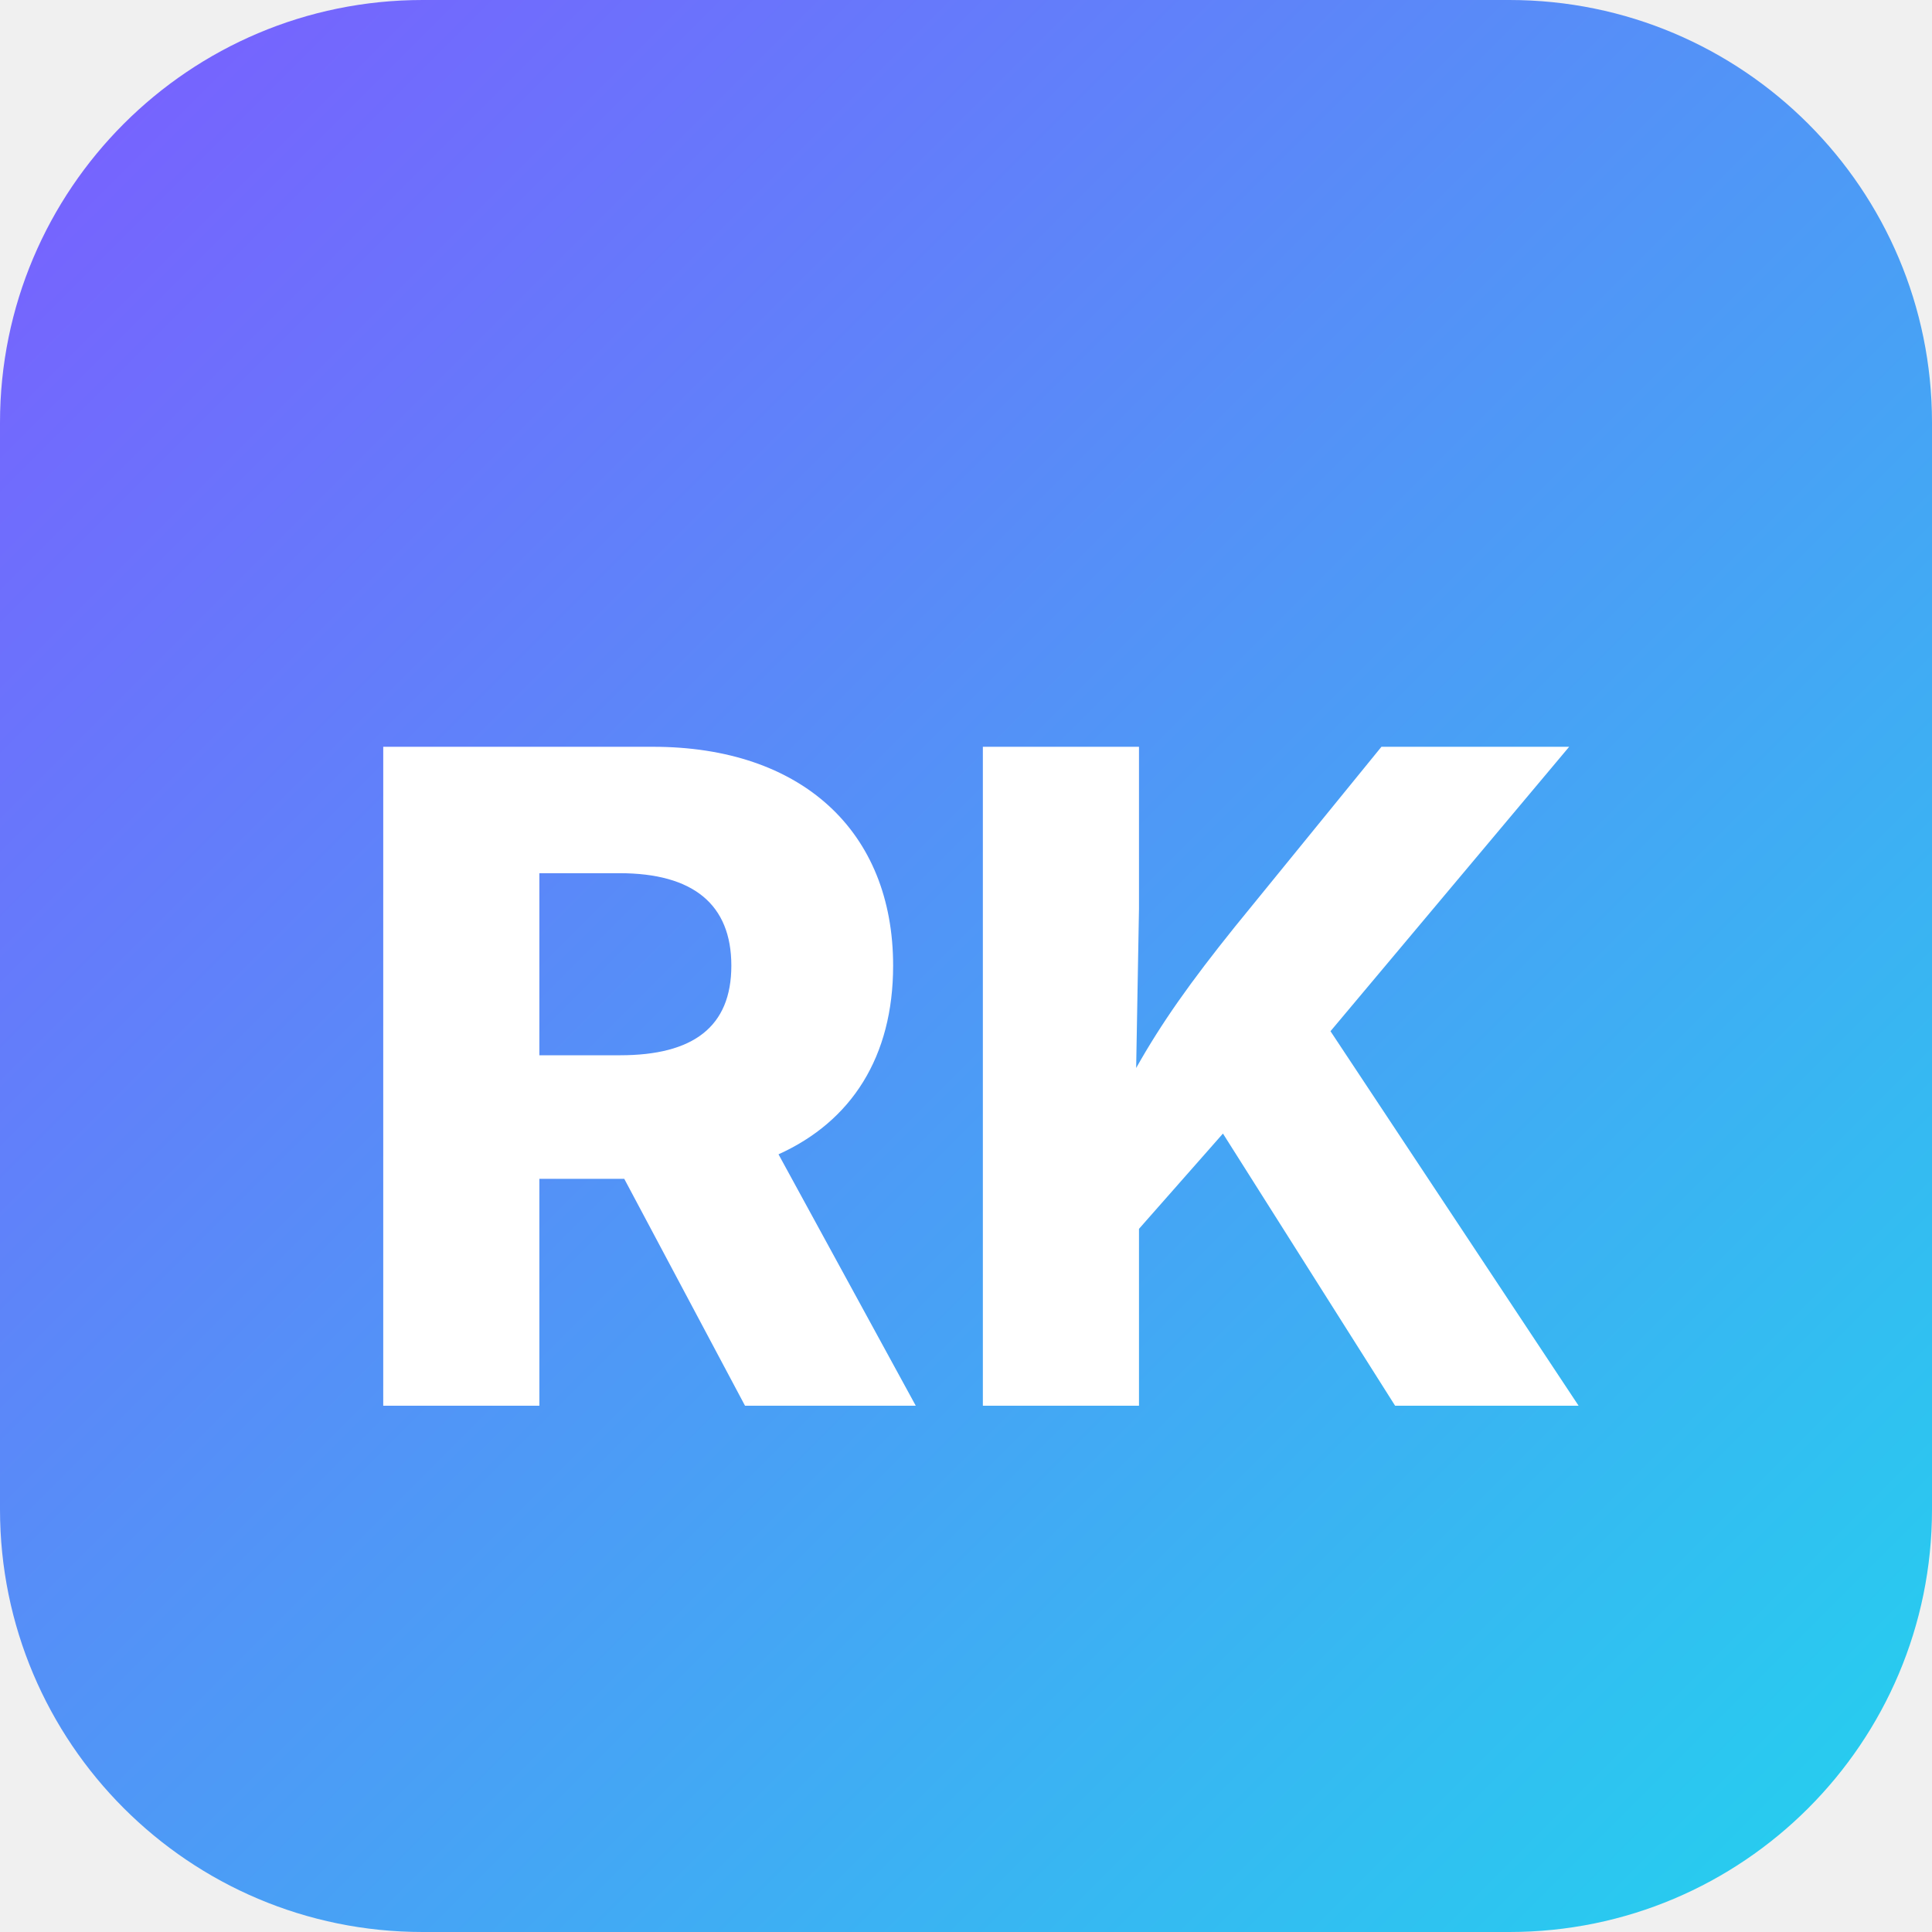
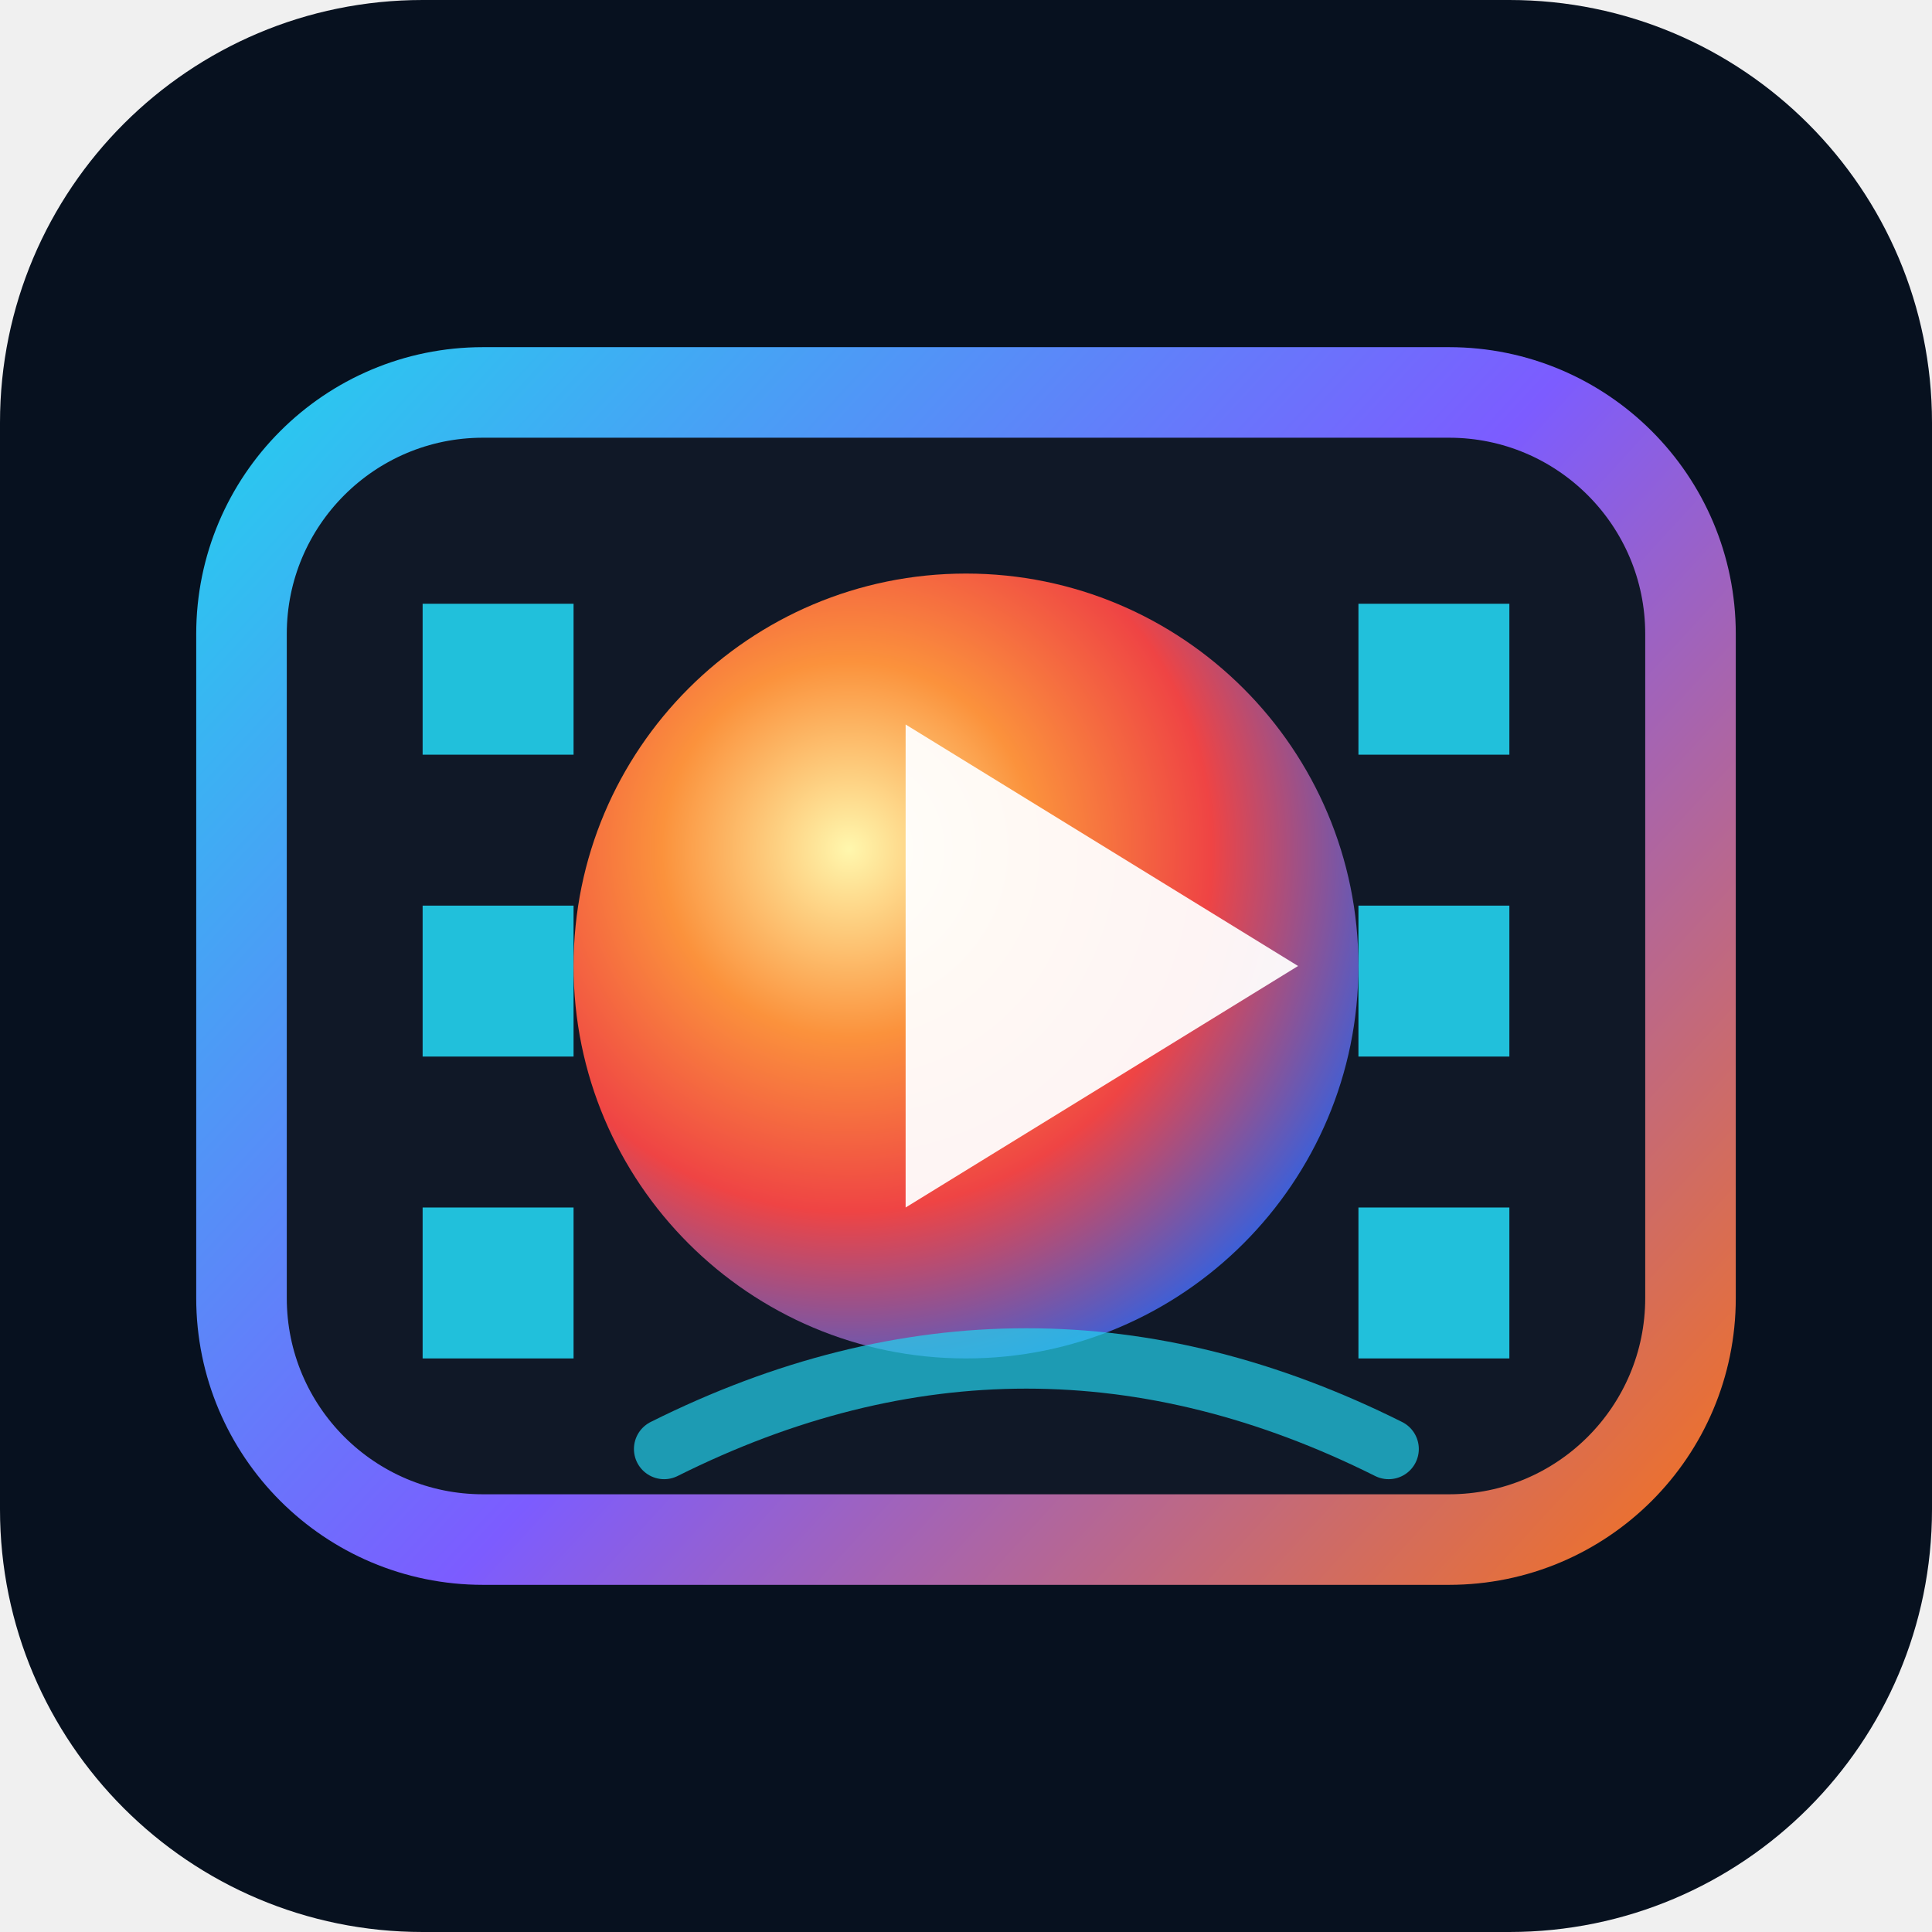
- <svg xmlns="http://www.w3.org/2000/svg" viewBox="0 0 64 64">
+ <svg xmlns="http://www.w3.org/2000/svg" viewBox="0 0 64 64" role="img" aria-label="Thermal video analysis icon">
  <defs>
-     <linearGradient id="g" x1="0" y1="0" x2="1" y2="1">
-       <stop offset="0%" stop-color="#7c5cff" />
-       <stop offset="100%" stop-color="#22d3ee" />
+     <linearGradient id="frame" x1="8" y1="10" x2="56" y2="54" gradientUnits="userSpaceOnUse">
+       <stop offset="0" stop-color="#22d3ee" />
+       <stop offset="0.52" stop-color="#7c5cff" />
+       <stop offset="1" stop-color="#f97316" />
    </linearGradient>
+     <radialGradient id="heat" cx="0.35" cy="0.35" r="0.75">
+       <stop offset="0" stop-color="#fff7ad" />
+       <stop offset="0.32" stop-color="#fb923c" />
+       <stop offset="0.62" stop-color="#ef4444" />
+       <stop offset="1" stop-color="#2563eb" />
+     </radialGradient>
  </defs>
-   <rect width="64" height="64" rx="14" fill="url(#g)" />
-   <text x="50%" y="55%" text-anchor="middle" dominant-baseline="middle" font-family="Space Grotesk, Inter, sans-serif" font-size="30" font-weight="800" fill="#fff">RK</text>
+   <rect width="64" height="64" rx="14" fill="#07111f" />
+   <rect x="8" y="13" width="48" height="38" rx="8" fill="#101827" stroke="url(#frame)" stroke-width="3" />
+   <path d="M14 20h5v5h-5zm0 10h5v5h-5zm0 10h5v5h-5zm31-20h5v5h-5zm0 10h5v5h-5zm0 10h5v5h-5z" fill="#22d3ee" opacity=".9" />
+   <circle cx="32" cy="32" r="13" fill="url(#heat)" />
+   <path d="M30 24l13 8-13 8z" fill="#fff" opacity=".94" />
+   <path d="M22 48c8-4 16-4 24 0" fill="none" stroke="#22d3ee" stroke-width="2" stroke-linecap="round" opacity=".7" />
</svg>
